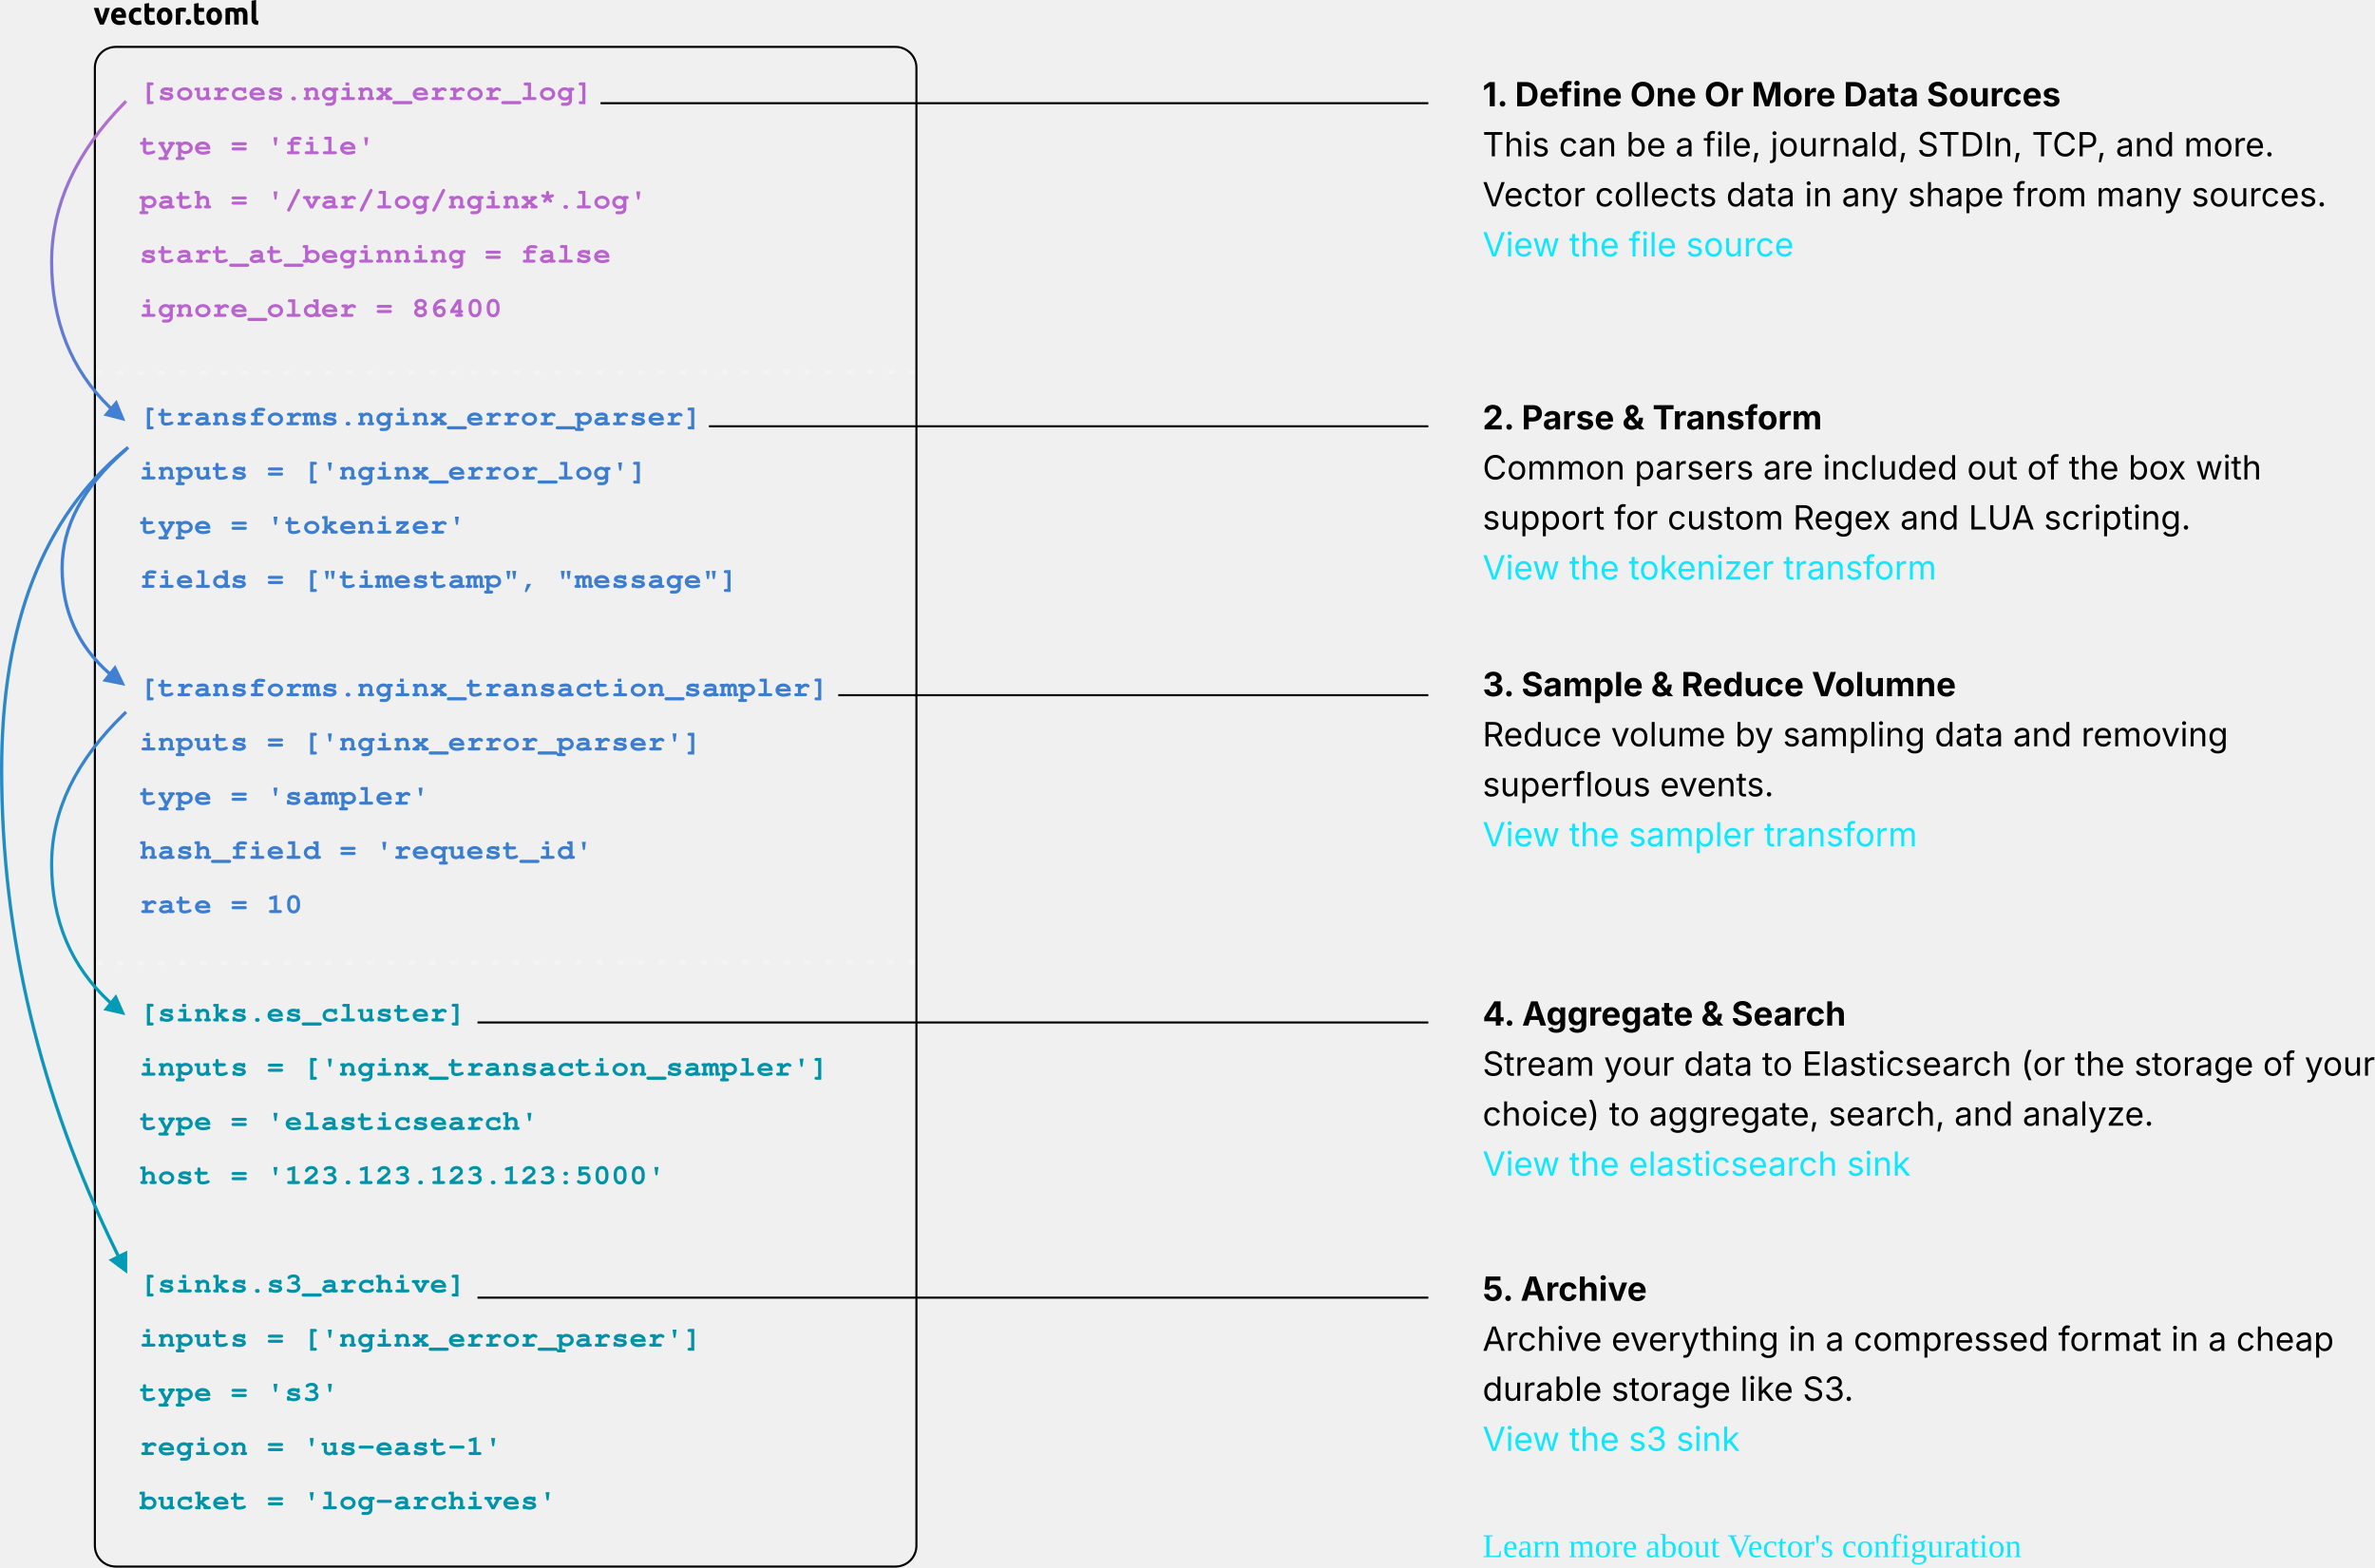
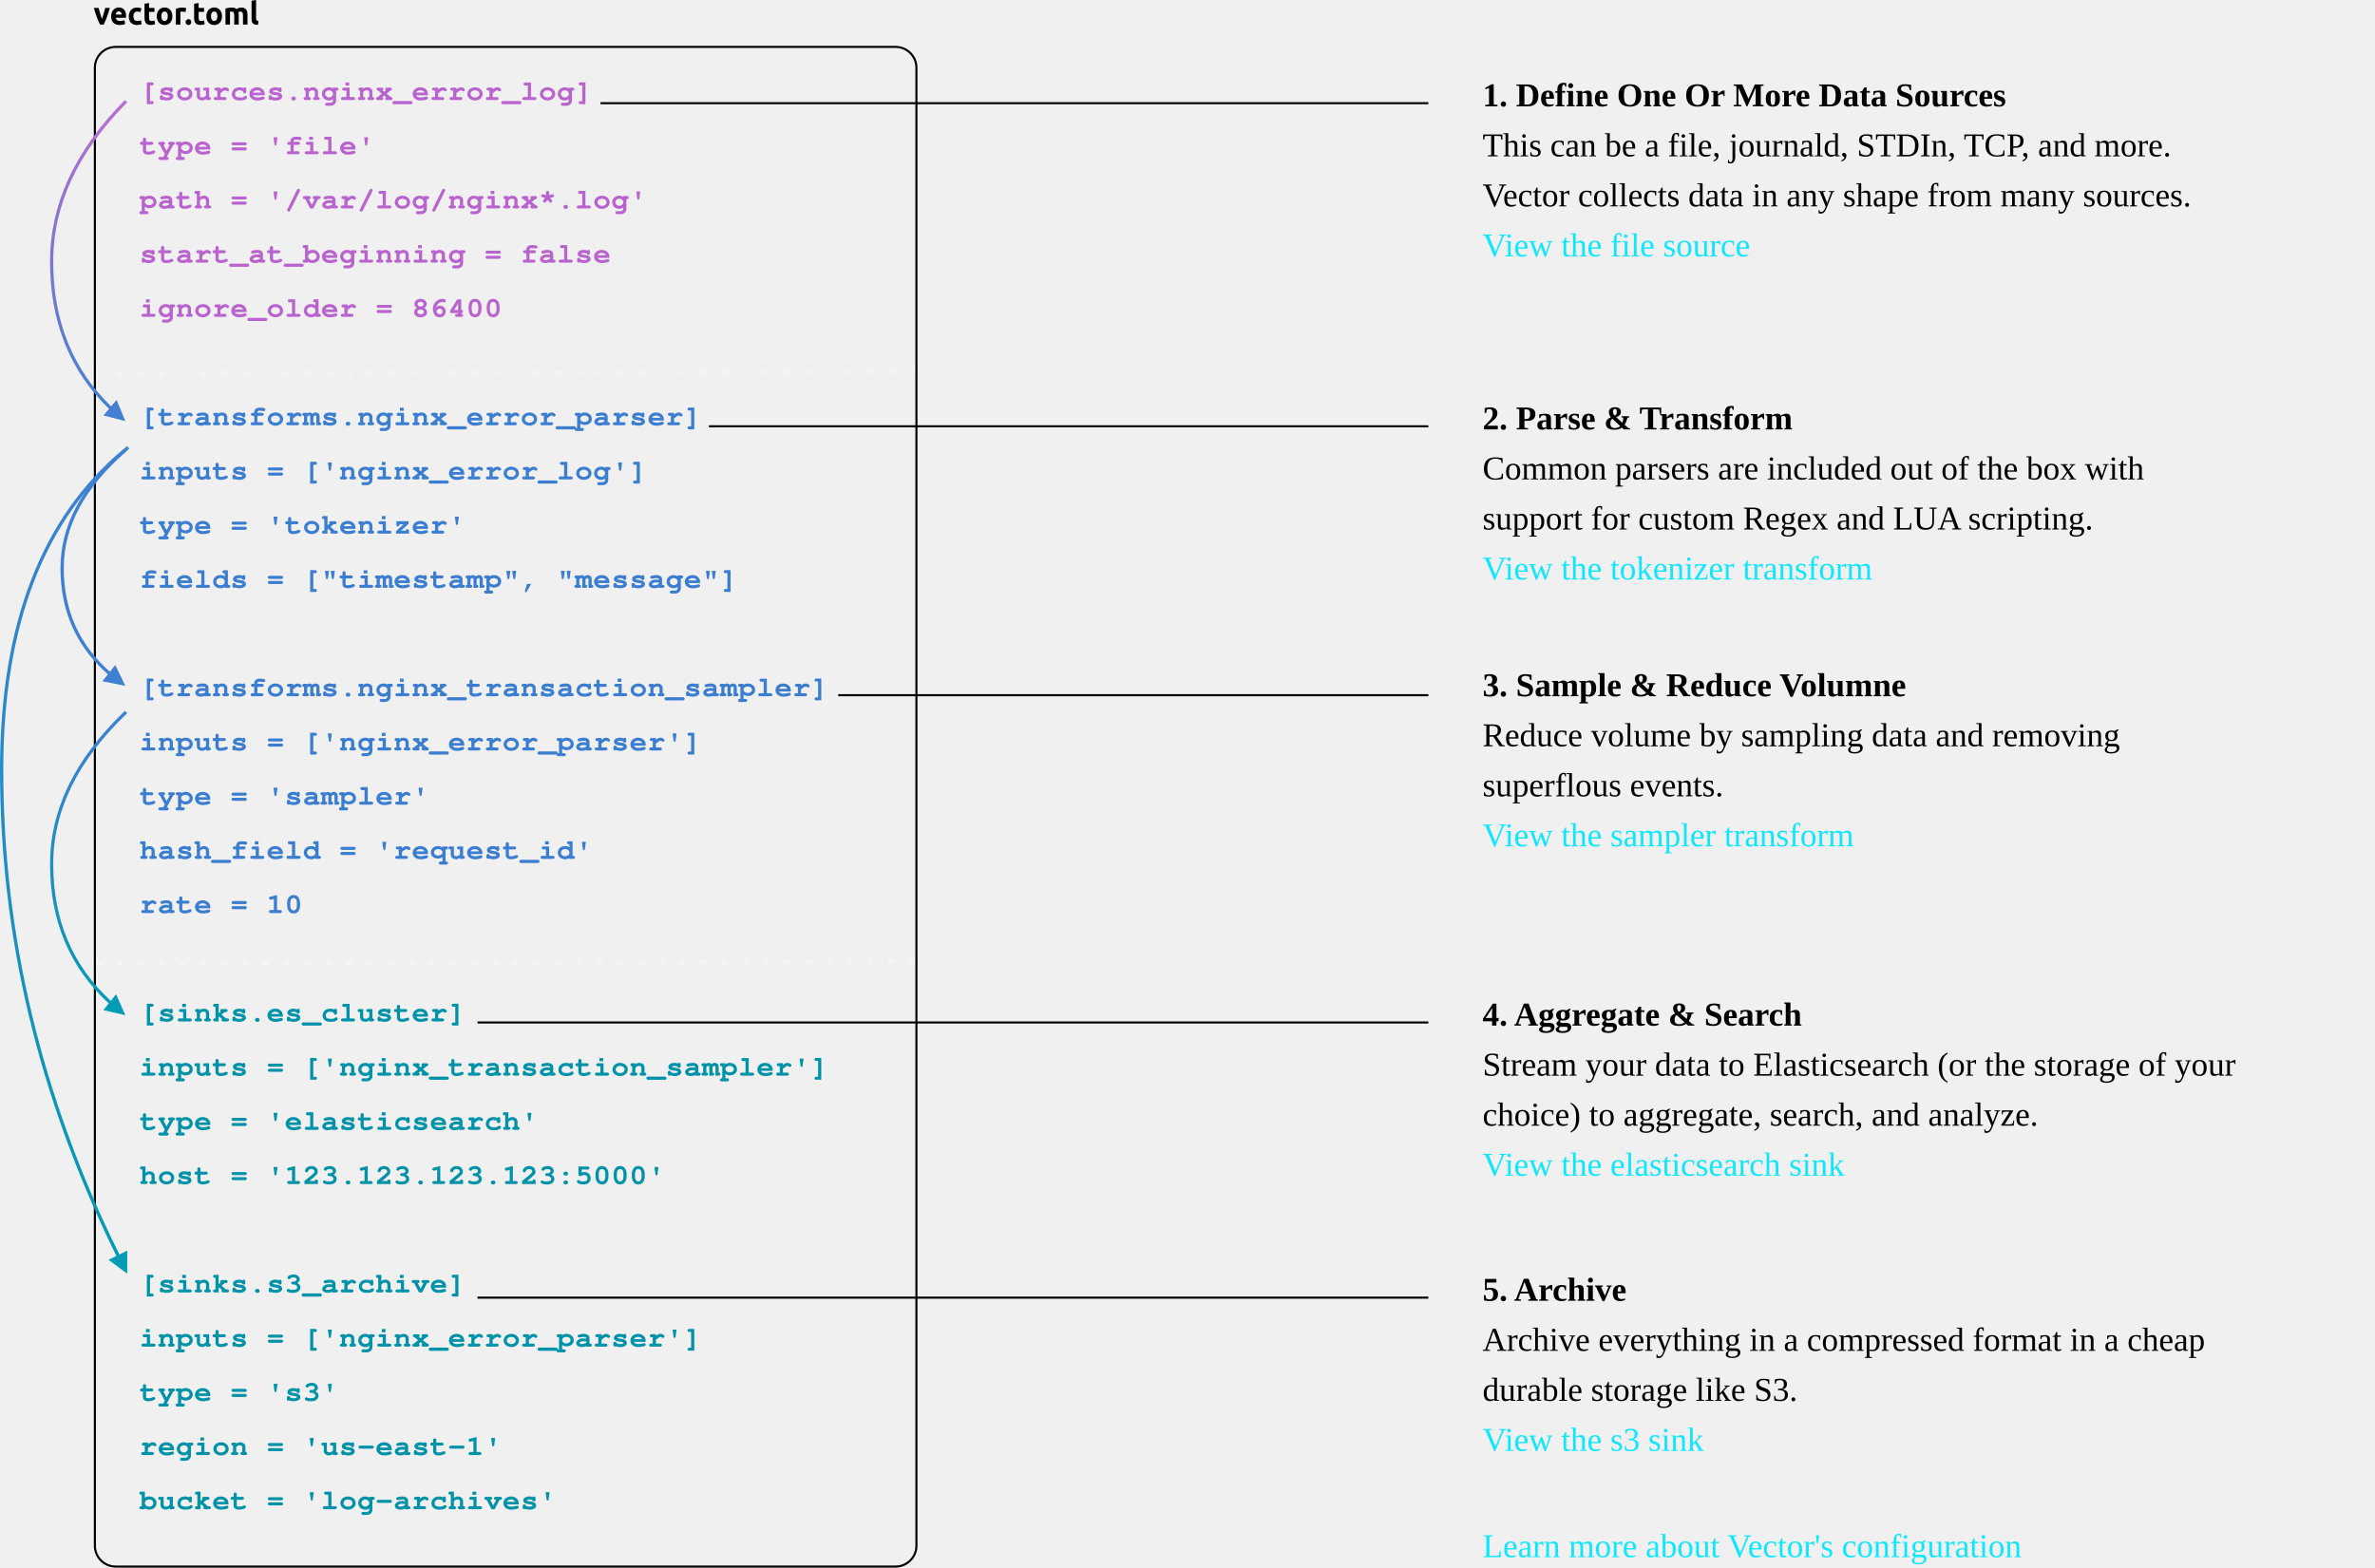
<svg xmlns="http://www.w3.org/2000/svg" width="1139px" height="752px" viewBox="0 0 1139 752" version="1.1">
  <defs>
    <linearGradient x1="50%" y1="0%" x2="50%" y2="100%" id="config-example-line-1">
      <stop stop-color="#B96ECE" offset="0%" />
      <stop stop-color="#3F80D2" offset="100%" />
    </linearGradient>
    <linearGradient x1="50%" y1="0%" x2="50%" y2="100%" id="config-example-line-2">
      <stop stop-color="#3F80D2" offset="0%" />
      <stop stop-color="#019BB4" offset="100%" />
    </linearGradient>
    <linearGradient x1="50%" y1="0%" x2="50%" y2="100%" id="config-example-line-3">
      <stop stop-color="#3F80D2" offset="0%" />
      <stop stop-color="#009CB4" offset="100%" />
    </linearGradient>
  </defs>
  <g id="Configuration" stroke="none" stroke-width="1" fill="none" fill-rule="evenodd">
    <g id="Custom-Preset-3" transform="translate(0, -16)">
      <g id="Configuration" transform="translate(0, 16)">
        <path d="M45.999,178.001 L46.001,180.001 L49.001,179.997 L48.999,177.997 L45.999,178.001 Z M55.999,177.989 L56.001,179.989 L59.001,179.985 L58.999,177.985 L55.999,177.989 Z M65.999,177.976 L66.001,179.976 L69.001,179.972 L68.999,177.972 L65.999,177.976 Z M75.999,177.963 L76.001,179.963 L79.001,179.959 L78.999,177.959 L75.999,177.963 Z M85.999,177.95 L86.001,179.95 L89.001,179.946 L88.999,177.946 L85.999,177.95 Z M95.999,177.938 L96.001,179.938 L99.001,179.934 L98.999,177.934 L95.999,177.938 Z M105.999,177.925 L106.001,179.925 L109.001,179.921 L108.999,177.921 L105.999,177.925 Z M115.999,177.912 L116.001,179.912 L119.001,179.908 L118.999,177.908 L115.999,177.912 Z M125.999,177.899 L126.001,179.899 L129.001,179.896 L128.999,177.896 L125.999,177.899 Z M135.999,177.887 L136.001,179.887 L139.001,179.883 L138.999,177.883 L135.999,177.887 Z M145.999,177.874 L146.001,179.874 L149.001,179.87 L148.999,177.87 L145.999,177.874 Z M155.999,177.861 L156.001,179.861 L159.001,179.857 L158.999,177.857 L155.999,177.861 Z M165.999,177.848 L166.001,179.848 L169.001,179.845 L168.999,177.845 L165.999,177.848 Z M175.999,177.836 L176.001,179.836 L179.001,179.832 L178.999,177.832 L175.999,177.836 Z M185.999,177.823 L186.001,179.823 L189.001,179.819 L188.999,177.819 L185.999,177.823 Z M195.999,177.81 L196.001,179.81 L199.001,179.806 L198.999,177.806 L195.999,177.81 Z M205.999,177.797 L206.001,179.797 L209.001,179.794 L208.999,177.794 L205.999,177.797 Z M215.999,177.785 L216.001,179.785 L219.001,179.781 L218.999,177.781 L215.999,177.785 Z M225.999,177.772 L226.001,179.772 L229.001,179.768 L228.999,177.768 L225.999,177.772 Z M235.999,177.759 L236.001,179.759 L239.001,179.755 L238.999,177.755 L235.999,177.759 Z M245.999,177.746 L246.001,179.746 L249.001,179.743 L248.999,177.743 L245.999,177.746 Z M255.999,177.734 L256.001,179.734 L259.001,179.73 L258.999,177.73 L255.999,177.734 Z M265.999,177.721 L266.001,179.721 L269.001,179.717 L268.999,177.717 L265.999,177.721 Z M275.999,177.708 L276.001,179.708 L279.001,179.704 L278.999,177.704 L275.999,177.708 Z M285.999,177.696 L286.001,179.696 L289.001,179.692 L288.999,177.692 L285.999,177.696 Z M295.999,177.683 L296.001,179.683 L299.001,179.679 L298.999,177.679 L295.999,177.683 Z M305.999,177.67 L306.001,179.67 L309.001,179.666 L308.999,177.666 L305.999,177.67 Z M315.999,177.657 L316.001,179.657 L319.001,179.654 L318.999,177.654 L315.999,177.657 Z M325.998,177.645 L326.001,179.645 L329.001,179.641 L328.998,177.641 L325.998,177.645 Z M335.998,177.632 L336.001,179.632 L339.001,179.628 L338.998,177.628 L335.998,177.632 Z M345.998,177.619 L346.001,179.619 L349.001,179.615 L348.998,177.615 L345.998,177.619 Z M355.998,177.606 L356.001,179.606 L359.001,179.603 L358.998,177.603 L355.998,177.606 Z M365.998,177.594 L366.001,179.594 L369.001,179.59 L368.998,177.59 L365.998,177.594 Z M375.998,177.581 L376.001,179.581 L379.001,179.577 L378.998,177.577 L375.998,177.581 Z M385.998,177.568 L386.001,179.568 L389.001,179.564 L388.998,177.564 L385.998,177.568 Z M395.998,177.555 L396.001,179.555 L399.001,179.552 L398.998,177.552 L395.998,177.555 Z M405.998,177.543 L406.001,179.543 L409.001,179.539 L408.998,177.539 L405.998,177.543 Z M415.998,177.53 L416.001,179.53 L419.001,179.526 L418.998,177.526 L415.998,177.53 Z M425.998,177.517 L426.001,179.517 L429.001,179.513 L428.998,177.513 L425.998,177.517 Z M435.998,177.504 L436.001,179.504 L439.001,179.501 L438.998,177.501 L435.998,177.504 Z" id="Line" fill-opacity="0.25" fill="#FFFFFF" fill-rule="nonzero" />
        <path d="M45.999,461.001 L46.001,463.001 L49.001,462.997 L48.999,460.997 L45.999,461.001 Z M55.999,460.989 L56.001,462.989 L59.001,462.985 L58.999,460.985 L55.999,460.989 Z M65.999,460.976 L66.001,462.976 L69.001,462.972 L68.999,460.972 L65.999,460.976 Z M75.999,460.963 L76.001,462.963 L79.001,462.959 L78.999,460.959 L75.999,460.963 Z M85.999,460.95 L86.001,462.95 L89.001,462.946 L88.999,460.946 L85.999,460.95 Z M95.999,460.938 L96.001,462.938 L99.001,462.934 L98.999,460.934 L95.999,460.938 Z M105.999,460.925 L106.001,462.925 L109.001,462.921 L108.999,460.921 L105.999,460.925 Z M115.999,460.912 L116.001,462.912 L119.001,462.908 L118.999,460.908 L115.999,460.912 Z M125.999,460.899 L126.001,462.899 L129.001,462.896 L128.999,460.896 L125.999,460.899 Z M135.999,460.887 L136.001,462.887 L139.001,462.883 L138.999,460.883 L135.999,460.887 Z M145.999,460.874 L146.001,462.874 L149.001,462.87 L148.999,460.87 L145.999,460.874 Z M155.999,460.861 L156.001,462.861 L159.001,462.857 L158.999,460.857 L155.999,460.861 Z M165.999,460.848 L166.001,462.848 L169.001,462.845 L168.999,460.845 L165.999,460.848 Z M175.999,460.836 L176.001,462.836 L179.001,462.832 L178.999,460.832 L175.999,460.836 Z M185.999,460.823 L186.001,462.823 L189.001,462.819 L188.999,460.819 L185.999,460.823 Z M195.999,460.81 L196.001,462.81 L199.001,462.806 L198.999,460.806 L195.999,460.81 Z M205.999,460.797 L206.001,462.797 L209.001,462.794 L208.999,460.794 L205.999,460.797 Z M215.999,460.785 L216.001,462.785 L219.001,462.781 L218.999,460.781 L215.999,460.785 Z M225.999,460.772 L226.001,462.772 L229.001,462.768 L228.999,460.768 L225.999,460.772 Z M235.999,460.759 L236.001,462.759 L239.001,462.755 L238.999,460.755 L235.999,460.759 Z M245.999,460.746 L246.001,462.746 L249.001,462.743 L248.999,460.743 L245.999,460.746 Z M255.999,460.734 L256.001,462.734 L259.001,462.73 L258.999,460.73 L255.999,460.734 Z M265.999,460.721 L266.001,462.721 L269.001,462.717 L268.999,460.717 L265.999,460.721 Z M275.999,460.708 L276.001,462.708 L279.001,462.704 L278.999,460.704 L275.999,460.708 Z M285.999,460.696 L286.001,462.696 L289.001,462.692 L288.999,460.692 L285.999,460.696 Z M295.999,460.683 L296.001,462.683 L299.001,462.679 L298.999,460.679 L295.999,460.683 Z M305.999,460.67 L306.001,462.67 L309.001,462.666 L308.999,460.666 L305.999,460.67 Z M315.999,460.657 L316.001,462.657 L319.001,462.654 L318.999,460.654 L315.999,460.657 Z M325.998,460.645 L326.001,462.645 L329.001,462.641 L328.998,460.641 L325.998,460.645 Z M335.998,460.632 L336.001,462.632 L339.001,462.628 L338.998,460.628 L335.998,460.632 Z M345.998,460.619 L346.001,462.619 L349.001,462.615 L348.998,460.615 L345.998,460.619 Z M355.998,460.606 L356.001,462.606 L359.001,462.603 L358.998,460.603 L355.998,460.606 Z M365.998,460.594 L366.001,462.594 L369.001,462.59 L368.998,460.59 L365.998,460.594 Z M375.998,460.581 L376.001,462.581 L379.001,462.577 L378.998,460.577 L375.998,460.581 Z M385.998,460.568 L386.001,462.568 L389.001,462.564 L388.998,460.564 L385.998,460.568 Z M395.998,460.555 L396.001,462.555 L399.001,462.552 L398.998,460.552 L395.998,460.555 Z M405.998,460.543 L406.001,462.543 L409.001,462.539 L408.998,460.539 L405.998,460.543 Z M415.998,460.53 L416.001,462.53 L419.001,462.526 L418.998,460.526 L415.998,460.53 Z M425.998,460.517 L426.001,462.517 L429.001,462.513 L428.998,460.513 L425.998,460.517 Z M435.998,460.504 L436.001,462.504 L439.001,462.501 L438.998,460.501 L435.998,460.504 Z" id="Line-Copy" fill-opacity="0.25" fill="#FFFFFF" fill-rule="nonzero" />
        <rect id="config-file-bg" stroke="#000000" x="45.5" y="22.5" width="394" height="729" rx="10" />
        <polygon id="Line-6" fill="#000000" fill-rule="nonzero" transform="translate(512.5, 204.5) scale(1, -1) translate(-512.5, -204.5) " points="685 204 685 205 340 205 340 204" />
        <polygon id="Line-6" fill="#000000" fill-rule="nonzero" points="685 333 685 334 402 334 402 333" />
        <polygon id="Line-6" fill="#000000" fill-rule="nonzero" points="685 49 685 50 288 50 288 49" />
        <polygon id="Line-6" fill="#000000" fill-rule="nonzero" transform="translate(457, 490.5) scale(1, -1) translate(-457, -490.5) " points="685 490 685 491 229 491 229 490" />
        <polygon id="Line-6" fill="#000000" fill-rule="nonzero" points="685 622 685 623 229 623 229 622" />
-         <text id="Learn-more-about-Vec" font-size="16" font-weight="normal" fill="#10E7FF">
+         <text font-size="16" font-weight="normal" fill="#10E7FF">
          <a href="/docs/setup/configuration">
            <tspan x="711" y="747">Learn more about Vector's configuration</tspan>
          </a>
        </text>
-         <text id="1.-Define-One-Or-Mor" font-family="SFProText-Bold, SF Pro Text" font-size="16" font-weight="bold" line-spacing="24">
+         <text font-size="16" font-weight="bold" line-spacing="24">
          <tspan x="711" y="51" fill="#000000">1. Define One Or More Data Sources</tspan>
          <tspan x="711" y="75" font-weight="normal" fill="#000000">This can be a file, journald, STDIn, TCP, and more.</tspan>
          <tspan x="711" y="99" font-weight="normal" fill="#000000">Vector collects data in any shape from many sources.</tspan>
          <a href="/docs/reference/sources/file">
            <tspan x="711" y="123" font-weight="normal" fill="#10E7FF">View the file source</tspan>
          </a>
        </text>
-         <text id="2.-Parse-&amp;-Transform" font-family="SFProText-Bold, SF Pro Text" font-size="16" font-weight="bold" line-spacing="24">
+         <text font-size="16" font-weight="bold" line-spacing="24">
          <tspan x="711" y="206" fill="#000000">2. Parse &amp; Transform</tspan>
          <tspan x="711" y="230" font-weight="normal" fill="#000000">Common parsers are included out of the box with </tspan>
          <tspan x="711" y="254" font-weight="normal" fill="#000000">support for custom Regex and LUA scripting.</tspan>
          <a href="/docs/reference/transforms/tokenizer">
            <tspan x="711" y="278" font-weight="normal" fill="#10E7FF">View the tokenizer transform</tspan>
          </a>
        </text>
-         <text id="3.-Sample-&amp;-Reduce-V" font-family="SFProText-Bold, SF Pro Text" font-size="16" font-weight="bold" line-spacing="24">
+         <text font-size="16" font-weight="bold" line-spacing="24">
          <tspan x="711" y="334" fill="#000000">3. Sample &amp; Reduce Volumne</tspan>
          <tspan x="711" y="358" font-weight="normal" fill="#000000">Reduce volume by sampling data and removing </tspan>
          <tspan x="711" y="382" font-weight="normal" fill="#000000">superflous events.</tspan>
          <a href="/docs/reference/transforms/sampler">
            <tspan x="711" y="406" font-weight="normal" fill="#10E7FF">View the sampler transform</tspan>
          </a>
        </text>
-         <text id="4.-Aggregate-&amp;-Searc" font-family="SFProText-Bold, SF Pro Text" font-size="16" font-weight="bold" line-spacing="24">
+         <text font-size="16" font-weight="bold" line-spacing="24">
          <tspan x="711" y="492" fill="#000000">4. Aggregate &amp; Search</tspan>
          <tspan x="711" y="516" font-weight="normal" fill="#000000">Stream your data to Elasticsearch (or the storage of your </tspan>
          <tspan x="711" y="540" font-weight="normal" fill="#000000">choice) to aggregate, search, and analyze.</tspan>
          <a href="/docs/reference/sinks/elasticsearch">
            <tspan x="711" y="564" font-weight="normal" fill="#10E7FF">View the elasticsearch sink</tspan>
          </a>
        </text>
-         <text id="5.-Archive-Archive-e" font-family="SFProText-Bold, SF Pro Text" font-size="16" font-weight="bold" line-spacing="24">
+         <text font-size="16" font-weight="bold" line-spacing="24">
          <tspan x="711" y="624" fill="#000000">5. Archive</tspan>
          <tspan x="711" y="648" font-weight="normal" fill="#000000">Archive everything in a compressed format in a cheap </tspan>
          <tspan x="711" y="672" font-weight="normal" fill="#000000">durable storage like S3.</tspan>
          <a href="/docs/reference/sinks/aws_s3">
            <tspan x="711" y="696" font-weight="normal" fill="#10E7FF">View the s3 sink</tspan>
          </a>
        </text>
-         <text id="[sources.nginx_error" font-family="Courier-Bold, Courier" font-size="14" font-weight="bold" line-spacing="26" letter-spacing="0.3">
+         <text font-family="Courier-Bold, Courier" font-size="14" font-weight="bold" line-spacing="26" letter-spacing="0.3">
          <tspan x="67" y="48" fill="#B963CE">[sources.nginx_error_log]</tspan>
          <tspan x="67" y="74" fill="#B963CE">  type = 'file'</tspan>
          <tspan x="67" y="100" fill="#B963CE">  path = '/var/log/nginx*.log'</tspan>
          <tspan x="67" y="126" fill="#B963CE">  start_at_beginning = false</tspan>
          <tspan x="67" y="152" fill="#B963CE">  ignore_older = 86400</tspan>
          <tspan x="258.43" y="152" fill="#000000" />
          <tspan x="67" y="178" fill="#000000" />
          <tspan x="67" y="204" fill="#3A7DD1">[transforms.nginx_error_parser]</tspan>
          <tspan x="67" y="230" fill="#3A7DD1">  inputs = ['nginx_error_log']</tspan>
          <tspan x="67" y="256" fill="#3A7DD1">  type   = 'tokenizer'</tspan>
          <tspan x="67" y="282" fill="#3A7DD1">  fields = ["timestamp", "message"]</tspan>
          <tspan x="67" y="308" fill="#3A7DD1" />
          <tspan x="67" y="334" fill="#3A7DD1">[transforms.nginx_transaction_sampler]</tspan>
          <tspan x="67" y="360" fill="#3A7DD1">  inputs      = ['nginx_error_parser']</tspan>
          <tspan x="67" y="386" fill="#3A7DD1">  type        = 'sampler'</tspan>
          <tspan x="67" y="412" fill="#3A7DD1">  hash_field  = 'request_id'</tspan>
          <tspan x="67" y="438" fill="#3A7DD1">  rate        = 10</tspan>
          <tspan x="223.625" y="438" fill="#000000" />
          <tspan x="67" y="464" fill="#000000" />
          <tspan x="67" y="490" fill="#0092A8">[sinks.es_cluster]</tspan>
          <tspan x="67" y="516" fill="#0092A8">  inputs = ['nginx_transaction_sampler']</tspan>
          <tspan x="67" y="542" fill="#0092A8">  type   = 'elasticsearch'</tspan>
          <tspan x="67" y="568" fill="#0092A8">  host   = '123.123.123.123:5000'</tspan>
          <tspan x="67" y="594" fill="#0092A8" />
          <tspan x="67" y="620" fill="#0092A8">[sinks.s3_archive]</tspan>
          <tspan x="67" y="646" fill="#0092A8">  inputs = ['nginx_error_parser']</tspan>
          <tspan x="67" y="672" fill="#0092A8">  type   = 's3'</tspan>
          <tspan x="67" y="698" fill="#0092A8">  region = 'us-east-1'</tspan>
          <tspan x="67" y="724" fill="#0092A8">  bucket = 'log-archives'</tspan>
        </text>
        <path d="M59.922,48 L61,49.105 L60.458,49.654 C37.158,73.298 25.528,98.56 25.528,125.466 C25.528,153.858 34.779,177.002 53.289,194.95 L55.918,191.827 L60.113,202 L49.614,199.318 L52.293,196.135 C33.434,177.878 24,154.304 24,125.466 C24,98.391 35.572,72.983 58.676,49.268 L59.38,48.55 L59.922,48 Z" id="Line-7" fill="url(#config-example-line-1)" fill-rule="nonzero" />
        <path d="M59.95,215 L61,216.172 L60.407,216.691 C40.505,234.107 30.584,252.693 30.584,272.472 C30.584,292.654 37.951,309.224 52.705,322.238 L55.272,318.989 L60.09,329 L49.098,326.804 L51.728,323.474 C36.583,310.152 29,293.133 29,272.472 C29,252.407 38.937,233.592 58.754,216.05 L59.357,215.519 L59.95,215 Z" id="Line-7" fill="#3F80D2" fill-rule="nonzero" />
        <path d="M60.994,214 L62,215.206 L61.389,215.702 C21.527,248.101 1.582,299.298 1.582,369.359 C1.582,448.668 19.889,525.643 56.506,600.29 L57.248,601.795 L61.018,599.941 L61.004,611 L52.049,604.354 L55.832,602.492 L55.082,600.97 C18.362,526.113 0,448.907 0,369.359 C0,299.57 19.718,248.257 59.182,215.484 L60.384,214.496 L60.994,214 Z" id="Line-7" fill="url(#config-example-line-2)" fill-rule="nonzero" />
        <path d="M59.95,341 L61,342.131 L60.444,342.666 C37.151,365.065 25.528,388.991 25.528,414.468 C25.528,441.281 34.722,463.152 53.125,480.134 L55.676,476.951 L60.117,487 L49.556,484.588 L52.157,481.342 C33.391,464.052 24,441.743 24,414.468 C24,388.789 35.579,364.697 58.691,342.215 L59.395,341.534 L59.95,341 Z" id="Line-7" fill="url(#config-example-line-3)" fill-rule="nonzero" />
        <path d="M47.946,11.787 C47.453,10.775 46.952,9.59 46.444,8.233 C45.936,6.876 45.455,5.397 45,3.797 L47.293,3.797 C47.39,4.192 47.504,4.62 47.634,5.081 C47.765,5.542 47.9,6.008 48.041,6.478 C48.181,6.949 48.321,7.408 48.462,7.853 C48.602,8.299 48.74,8.704 48.875,9.068 C49.001,8.704 49.137,8.299 49.282,7.853 C49.427,7.408 49.57,6.949 49.71,6.478 C49.85,6.008 49.986,5.542 50.116,5.081 C50.247,4.62 50.361,4.192 50.457,3.797 L52.692,3.797 C52.238,5.397 51.756,6.876 51.248,8.233 C50.74,9.59 50.24,10.775 49.746,11.787 L47.946,11.787 Z M53.288,7.853 C53.288,7.144 53.392,6.524 53.6,5.992 C53.808,5.461 54.081,5.018 54.42,4.663 C54.758,4.309 55.148,4.041 55.588,3.858 C56.028,3.676 56.481,3.585 56.945,3.585 C58.029,3.585 58.885,3.932 59.514,4.625 C60.143,5.319 60.457,6.339 60.457,7.686 C60.457,7.818 60.453,7.962 60.443,8.119 C60.433,8.276 60.424,8.415 60.414,8.537 L55.508,8.537 C55.557,9.003 55.765,9.372 56.132,9.646 C56.5,9.919 56.993,10.056 57.613,10.056 C58.009,10.056 58.399,10.018 58.781,9.942 C59.163,9.866 59.475,9.772 59.717,9.661 L60.008,11.499 C59.891,11.559 59.737,11.62 59.543,11.681 C59.35,11.742 59.134,11.795 58.897,11.841 C58.66,11.886 58.406,11.924 58.135,11.954 C57.864,11.985 57.593,12 57.322,12 C56.635,12 56.038,11.894 55.53,11.681 C55.022,11.468 54.601,11.177 54.267,10.808 C53.933,10.438 53.687,10 53.527,9.494 C53.367,8.987 53.288,8.441 53.288,7.853 Z M58.367,6.987 C58.358,6.795 58.326,6.608 58.273,6.425 C58.22,6.243 58.138,6.081 58.026,5.939 C57.915,5.797 57.775,5.681 57.605,5.59 C57.436,5.499 57.226,5.453 56.974,5.453 C56.732,5.453 56.524,5.496 56.35,5.582 C56.176,5.668 56.031,5.782 55.915,5.924 C55.798,6.066 55.709,6.23 55.646,6.418 C55.583,6.605 55.537,6.795 55.508,6.987 L58.367,6.987 Z M61.764,7.792 C61.764,7.215 61.853,6.671 62.032,6.159 C62.211,5.648 62.47,5.203 62.809,4.823 C63.147,4.443 63.559,4.142 64.042,3.919 C64.526,3.696 65.078,3.585 65.697,3.585 C66.103,3.585 66.476,3.623 66.815,3.699 C67.153,3.775 67.482,3.884 67.802,4.025 L67.352,5.833 C67.148,5.752 66.926,5.681 66.684,5.62 C66.442,5.559 66.171,5.529 65.871,5.529 C65.233,5.529 64.756,5.737 64.442,6.152 C64.127,6.567 63.97,7.114 63.97,7.792 C63.97,8.511 64.117,9.068 64.413,9.463 C64.708,9.858 65.223,10.056 65.958,10.056 C66.22,10.056 66.5,10.03 66.8,9.98 C67.1,9.929 67.376,9.848 67.627,9.737 L67.932,11.59 C67.681,11.701 67.366,11.797 66.989,11.878 C66.611,11.959 66.195,12 65.741,12 C65.044,12 64.444,11.891 63.941,11.673 C63.438,11.456 63.024,11.159 62.7,10.785 C62.376,10.41 62.139,9.967 61.989,9.456 C61.839,8.944 61.764,8.39 61.764,7.792 Z M69.311,1.808 L71.474,1.443 L71.474,3.797 L74.072,3.797 L74.072,5.681 L71.474,5.681 L71.474,8.491 C71.474,8.967 71.553,9.347 71.713,9.63 C71.873,9.914 72.194,10.056 72.678,10.056 C72.911,10.056 73.15,10.033 73.397,9.987 C73.643,9.942 73.868,9.878 74.072,9.797 L74.376,11.559 C74.115,11.671 73.825,11.767 73.506,11.848 C73.186,11.929 72.794,11.97 72.33,11.97 C71.74,11.97 71.251,11.886 70.864,11.719 C70.477,11.552 70.167,11.319 69.935,11.02 C69.703,10.722 69.541,10.359 69.449,9.934 C69.357,9.509 69.311,9.038 69.311,8.522 L69.311,1.808 Z M82.678,7.777 C82.678,8.405 82.591,8.98 82.417,9.501 C82.243,10.023 81.991,10.468 81.663,10.838 C81.334,11.208 80.939,11.494 80.48,11.696 C80.02,11.899 79.505,12 78.934,12 C78.373,12 77.862,11.899 77.403,11.696 C76.943,11.494 76.549,11.208 76.22,10.838 C75.891,10.468 75.634,10.023 75.45,9.501 C75.267,8.98 75.175,8.405 75.175,7.777 C75.175,7.149 75.269,6.577 75.458,6.061 C75.646,5.544 75.908,5.104 76.242,4.739 C76.575,4.375 76.972,4.091 77.432,3.889 C77.891,3.686 78.392,3.585 78.934,3.585 C79.485,3.585 79.991,3.686 80.451,3.889 C80.91,4.091 81.304,4.375 81.633,4.739 C81.962,5.104 82.219,5.544 82.403,6.061 C82.587,6.577 82.678,7.149 82.678,7.777 Z M80.472,7.777 C80.472,7.078 80.339,6.529 80.073,6.129 C79.807,5.729 79.427,5.529 78.934,5.529 C78.44,5.529 78.058,5.729 77.787,6.129 C77.516,6.529 77.381,7.078 77.381,7.777 C77.381,8.476 77.516,9.03 77.787,9.441 C78.058,9.851 78.44,10.056 78.934,10.056 C79.427,10.056 79.807,9.851 80.073,9.441 C80.339,9.03 80.472,8.476 80.472,7.777 Z M88.949,5.803 C88.755,5.752 88.528,5.699 88.266,5.643 C88.005,5.587 87.725,5.559 87.425,5.559 C87.289,5.559 87.127,5.572 86.938,5.597 C86.75,5.623 86.607,5.651 86.51,5.681 L86.51,11.787 L84.348,11.787 L84.348,4.223 C84.735,4.081 85.192,3.947 85.719,3.82 C86.247,3.694 86.834,3.63 87.483,3.63 C87.599,3.63 87.739,3.638 87.904,3.653 C88.068,3.668 88.233,3.689 88.397,3.714 C88.562,3.739 88.726,3.77 88.891,3.805 C89.055,3.841 89.195,3.884 89.311,3.934 L88.949,5.803 Z M91.721,10.587 C91.721,11.043 91.583,11.39 91.307,11.628 C91.031,11.866 90.719,11.985 90.371,11.985 C90.023,11.985 89.711,11.866 89.435,11.628 C89.159,11.39 89.021,11.043 89.021,10.587 C89.021,10.132 89.159,9.785 89.435,9.547 C89.711,9.309 90.023,9.19 90.371,9.19 C90.719,9.19 91.031,9.309 91.307,9.547 C91.583,9.785 91.721,10.132 91.721,10.587 Z M93.1,1.808 L95.262,1.443 L95.262,3.797 L97.86,3.797 L97.86,5.681 L95.262,5.681 L95.262,8.491 C95.262,8.967 95.342,9.347 95.502,9.63 C95.661,9.914 95.983,10.056 96.467,10.056 C96.699,10.056 96.939,10.033 97.185,9.987 C97.432,9.942 97.657,9.878 97.86,9.797 L98.165,11.559 C97.904,11.671 97.613,11.767 97.294,11.848 C96.975,11.929 96.583,11.97 96.119,11.97 C95.528,11.97 95.04,11.886 94.653,11.719 C94.266,11.552 93.956,11.319 93.724,11.02 C93.491,10.722 93.329,10.359 93.237,9.934 C93.146,9.509 93.1,9.038 93.1,8.522 L93.1,1.808 Z M106.467,7.777 C106.467,8.405 106.38,8.98 106.206,9.501 C106.032,10.023 105.78,10.468 105.451,10.838 C105.122,11.208 104.728,11.494 104.268,11.696 C103.809,11.899 103.293,12 102.722,12 C102.161,12 101.651,11.899 101.191,11.696 C100.732,11.494 100.337,11.208 100.008,10.838 C99.679,10.468 99.423,10.023 99.239,9.501 C99.055,8.98 98.963,8.405 98.963,7.777 C98.963,7.149 99.058,6.577 99.246,6.061 C99.435,5.544 99.696,5.104 100.03,4.739 C100.364,4.375 100.761,4.091 101.22,3.889 C101.68,3.686 102.181,3.585 102.722,3.585 C103.274,3.585 103.779,3.686 104.239,3.889 C104.699,4.091 105.093,4.375 105.422,4.739 C105.751,5.104 106.007,5.544 106.191,6.061 C106.375,6.577 106.467,7.149 106.467,7.777 Z M104.261,7.777 C104.261,7.078 104.128,6.529 103.862,6.129 C103.596,5.729 103.216,5.529 102.722,5.529 C102.229,5.529 101.847,5.729 101.576,6.129 C101.305,6.529 101.169,7.078 101.169,7.777 C101.169,8.476 101.305,9.03 101.576,9.441 C101.847,9.851 102.229,10.056 102.722,10.056 C103.216,10.056 103.596,9.851 103.862,9.441 C104.128,9.03 104.261,8.476 104.261,7.777 Z M112.331,7.549 C112.331,6.82 112.241,6.304 112.062,6 C111.883,5.696 111.576,5.544 111.141,5.544 C111.005,5.544 110.865,5.552 110.72,5.567 C110.574,5.582 110.434,5.6 110.299,5.62 L110.299,11.787 L108.136,11.787 L108.136,4.071 C108.32,4.02 108.535,3.967 108.782,3.911 C109.029,3.856 109.29,3.805 109.566,3.759 C109.842,3.714 110.125,3.678 110.415,3.653 C110.705,3.628 110.991,3.615 111.271,3.615 C111.823,3.615 112.27,3.689 112.614,3.835 C112.957,3.982 113.24,4.157 113.463,4.359 C113.772,4.127 114.128,3.944 114.53,3.813 C114.931,3.681 115.301,3.615 115.64,3.615 C116.249,3.615 116.75,3.704 117.142,3.881 C117.534,4.058 117.846,4.309 118.078,4.633 C118.31,4.957 118.47,5.342 118.557,5.787 C118.644,6.233 118.688,6.729 118.688,7.276 L118.688,11.787 L116.525,11.787 L116.525,7.549 C116.525,6.82 116.436,6.304 116.257,6 C116.078,5.696 115.771,5.544 115.335,5.544 C115.219,5.544 115.057,5.575 114.849,5.635 C114.641,5.696 114.469,5.772 114.334,5.863 C114.401,6.096 114.445,6.342 114.464,6.6 C114.484,6.858 114.493,7.134 114.493,7.428 L114.493,11.787 L112.331,11.787 L112.331,7.549 Z M123.695,11.939 C123.066,11.929 122.556,11.858 122.164,11.727 C121.772,11.595 121.462,11.41 121.235,11.172 C121.008,10.934 120.853,10.646 120.771,10.306 C120.688,9.967 120.647,9.585 120.647,9.159 L120.647,0.365 L122.81,0 L122.81,8.704 C122.81,8.906 122.824,9.089 122.853,9.251 C122.882,9.413 122.938,9.549 123.02,9.661 C123.103,9.772 123.221,9.863 123.376,9.934 C123.531,10.005 123.739,10.051 124,10.071 L123.695,11.939 Z" id="vector.toml" fill="#000000" fill-rule="nonzero" />
      </g>
    </g>
  </g>
</svg>
